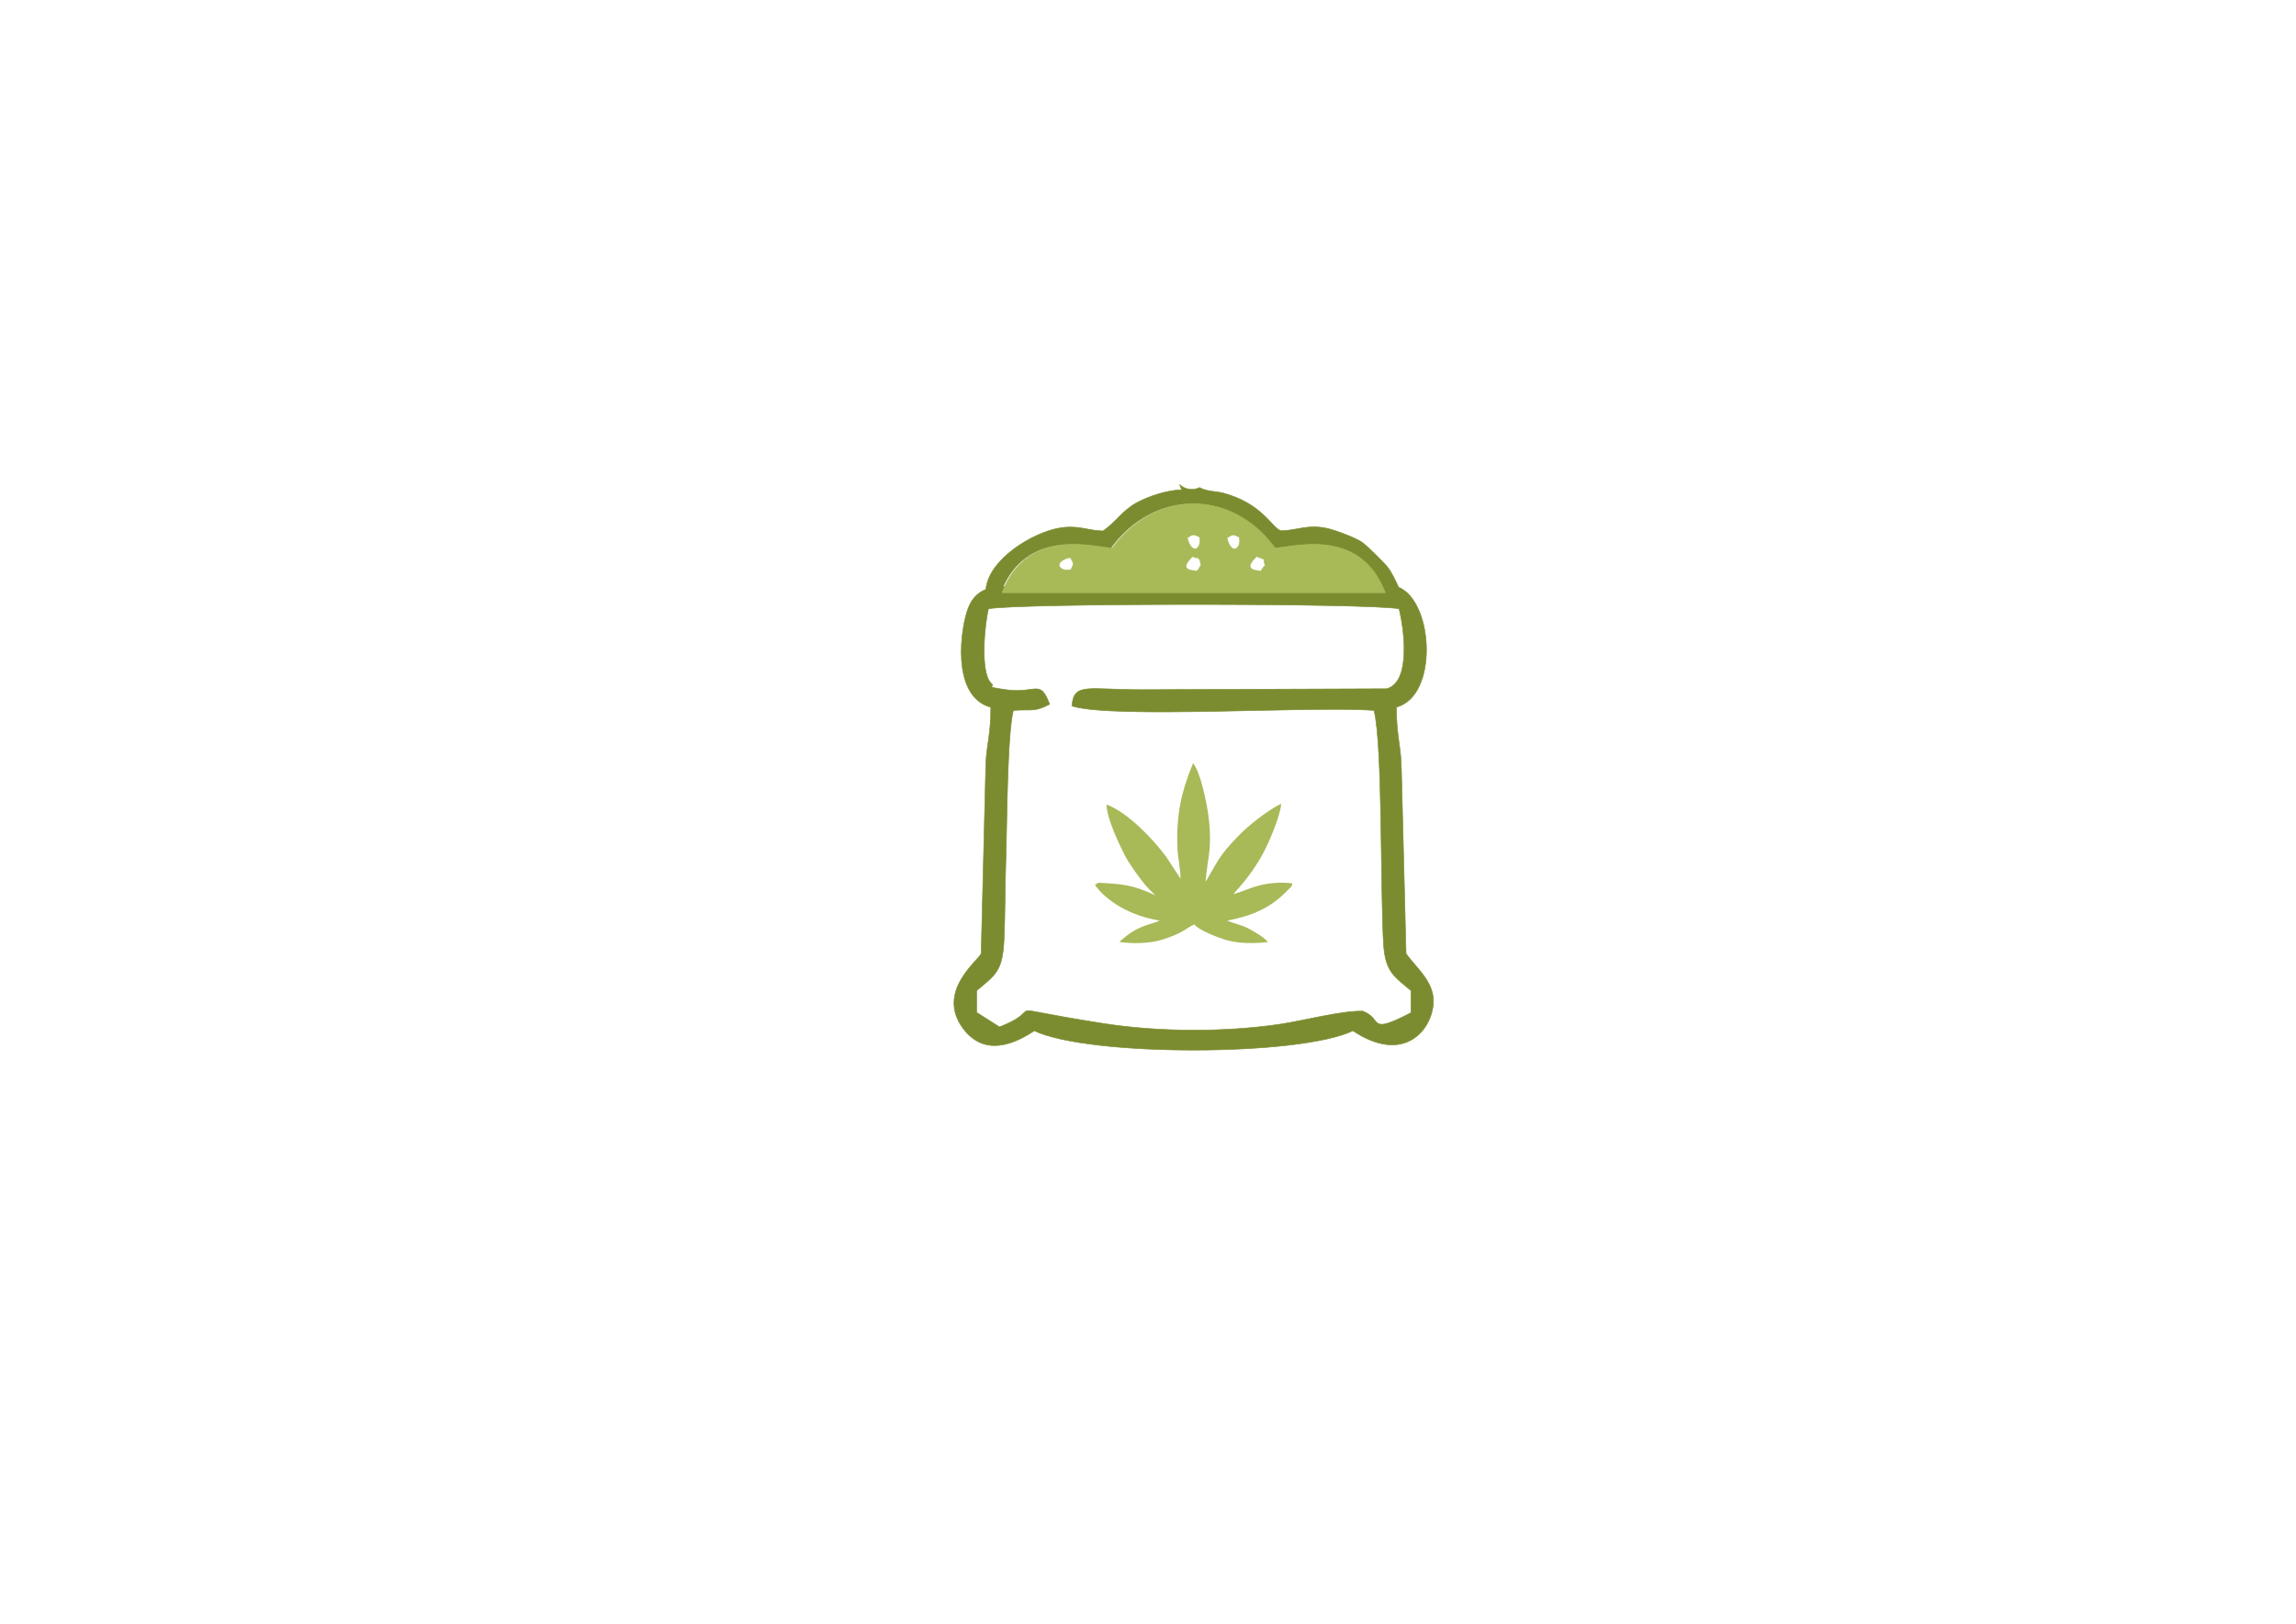
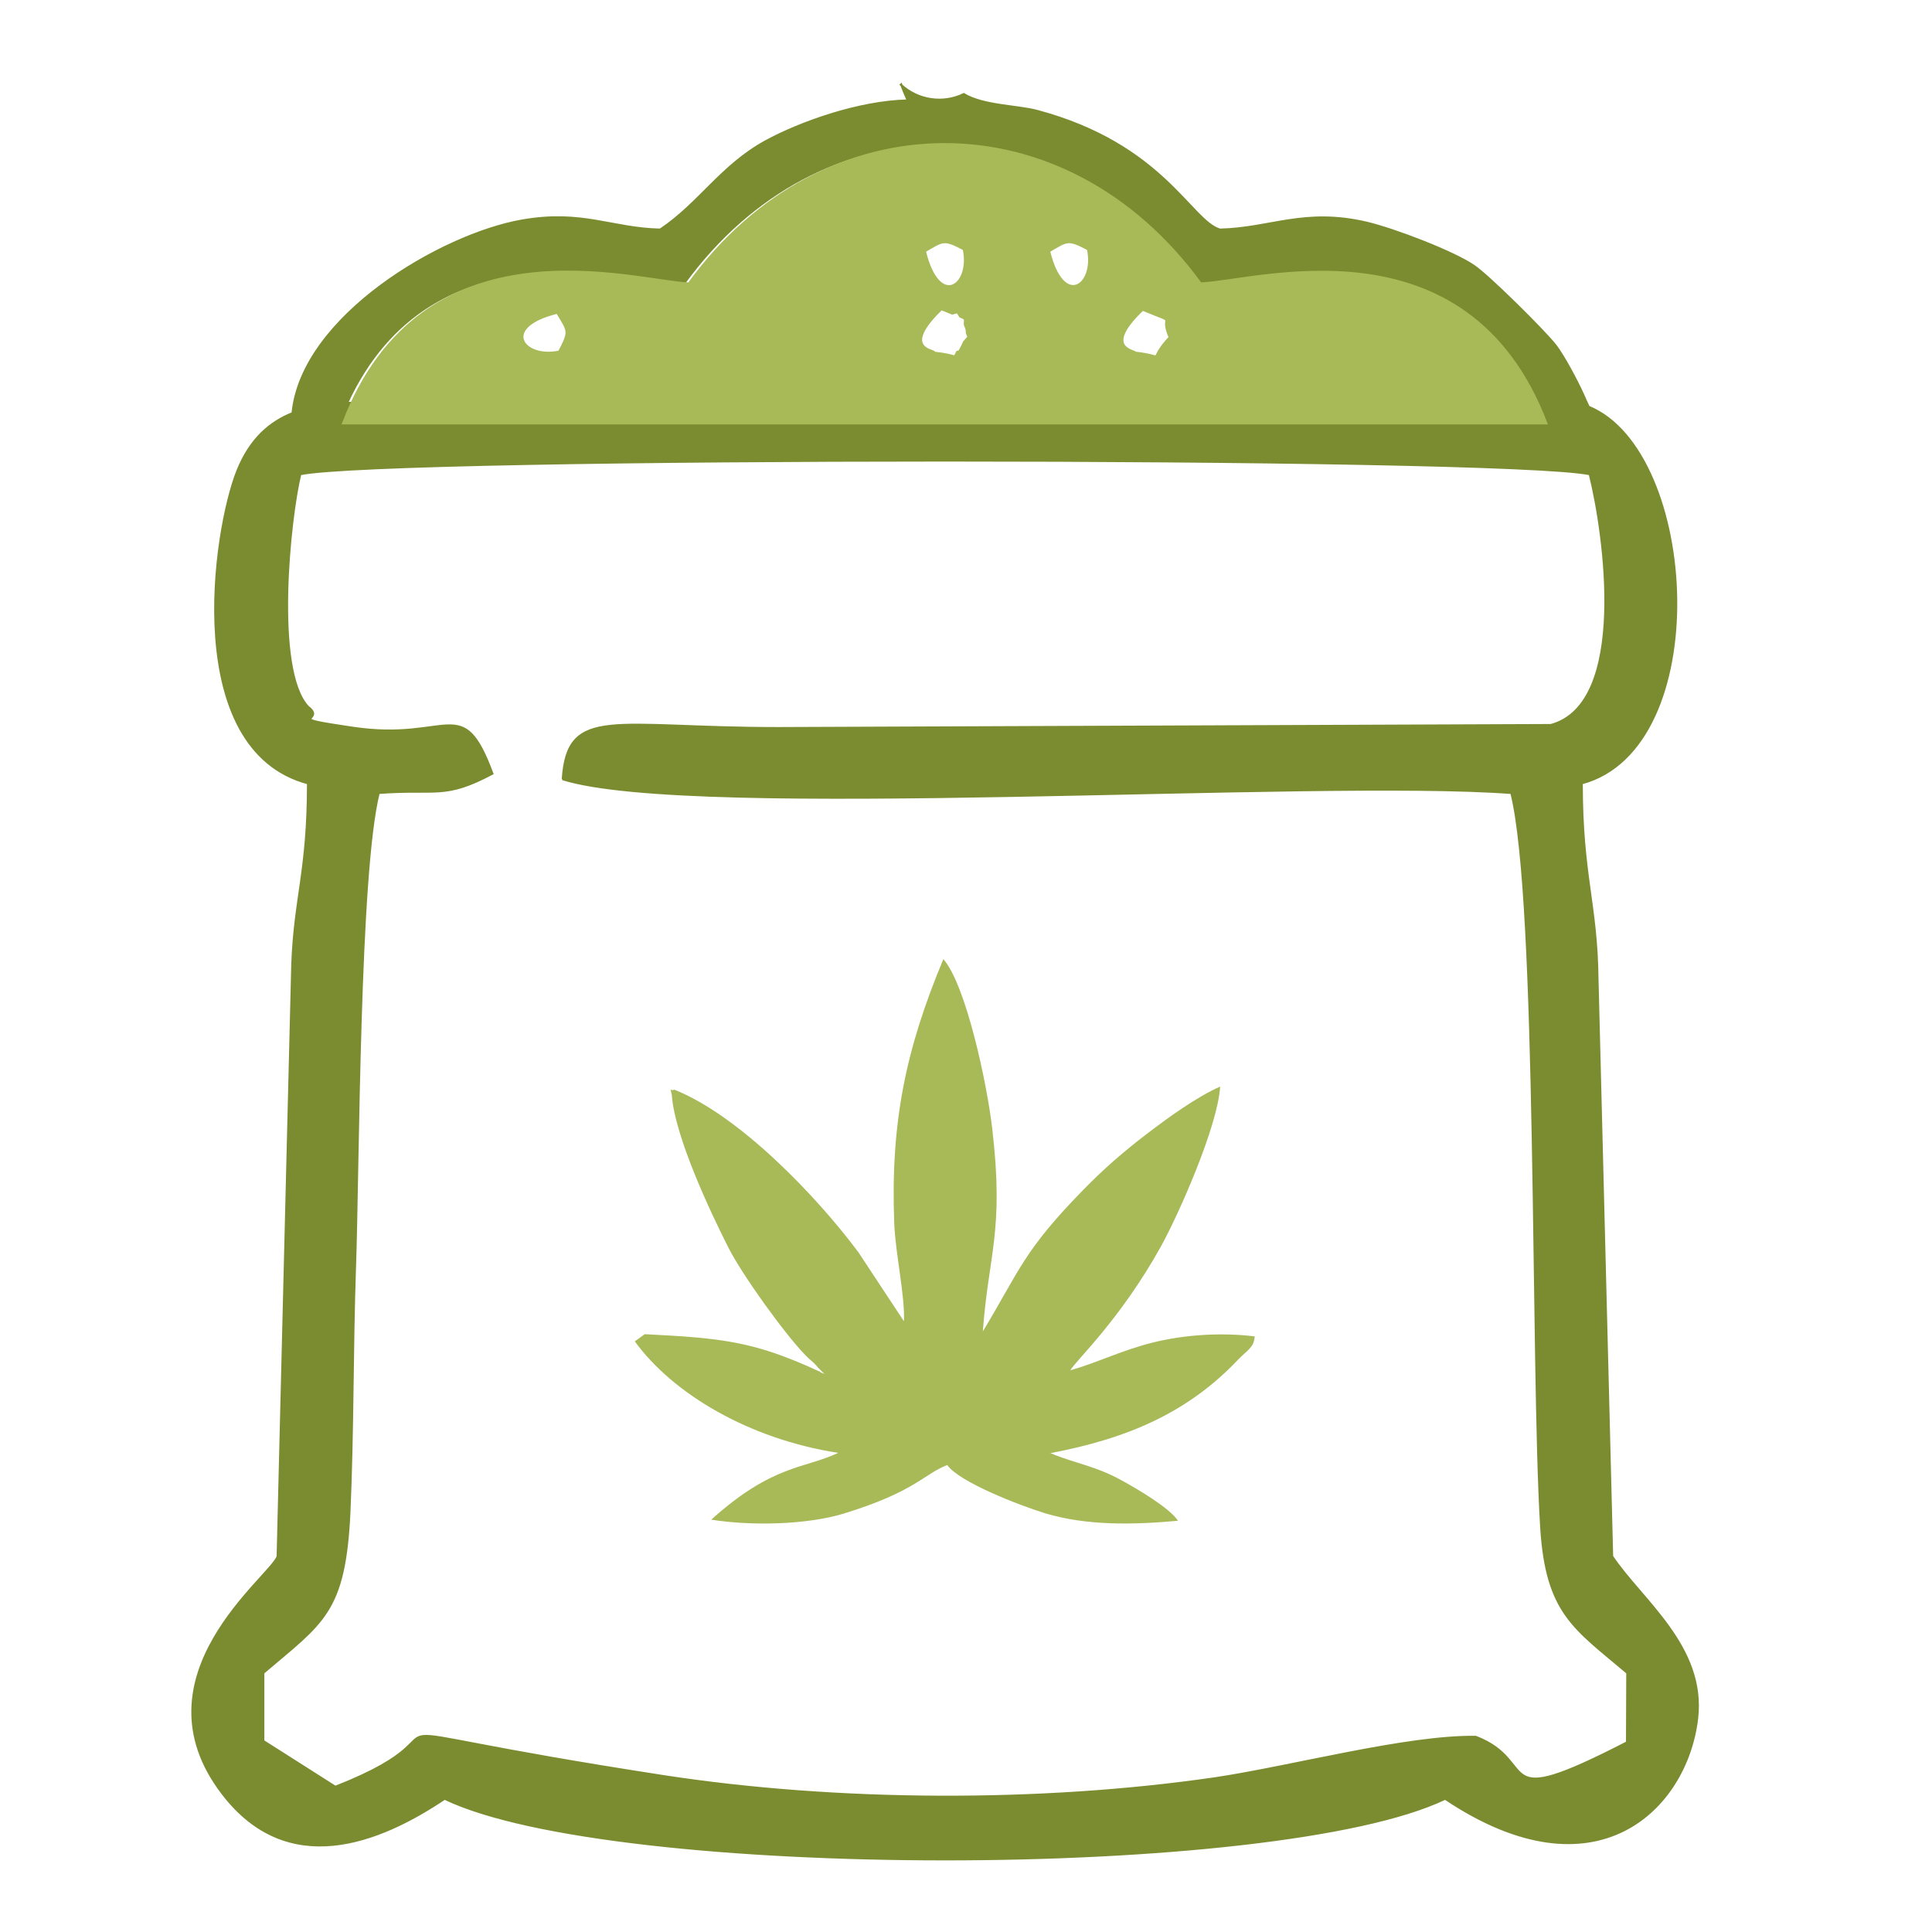
- <svg xmlns="http://www.w3.org/2000/svg" xml:space="preserve" width="297mm" height="210mm" version="1.1" style="shape-rendering:geometricPrecision; text-rendering:geometricPrecision; image-rendering:optimizeQuality; fill-rule:evenodd; clip-rule:evenodd" viewBox="0 0 29700 21000">
+ <svg xmlns="http://www.w3.org/2000/svg" xml:space="preserve" width="70mm" height="70mm" version="1.1" style="shape-rendering:geometricPrecision; text-rendering:geometricPrecision; image-rendering:optimizeQuality; fill-rule:evenodd; clip-rule:evenodd" viewBox="0 0 7000 7000">
  <defs>
    <style type="text/css">
   
    .str0 {stroke:#7B8C30;stroke-width:7.62}
    .str1 {stroke:#A8B958;stroke-width:7.62}
    .fil0 {fill:#7B8C30}
    .fil1 {fill:#A8B958}
   
  </style>
  </defs>
  <g id="Capa_x0020_1">
-     <path class="fil0 str0" d="M13865 9131c543,169 3089,-4 3909,57 113,447 81,2347 123,3023 22,357 137,418 355,601l-1 287c-572,294 -352,80 -624,-22 -284,-5 -761,124 -1073,170 -717,105 -1560,102 -2276,-9 -1509,-234 -675,-221 -1349,44l-296 -188 0 -281c245,-209 336,-248 355,-663 15,-335 11,-669 23,-1003 15,-428 15,-1633 97,-1959 239,-18 270,26 469,-80 -125,-337 -176,-129 -574,-189 -301,-45 -105,-26 -186,-86 -143,-151 -76,-780 -31,-959 359,-75 4953,-75 5312,0 61,243 162,947 -160,1034l-3183 12c-680,0 -868,-95 -888,210zm1395 -2862c8,22 17,44 28,66 -202,4 -444,90 -586,168 -185,101 -272,255 -434,364 -201,-4 -320,-81 -569,-37 -333,58 -908,396 -946,793 -94,37 -174,107 -226,235 -101,251 -231,1150 290,1289 0,364 -55,469 -65,747l-60 2438c-25,82 -597,494 -228,977 270,353 646,202 915,22 695,334 3427,334 4122,0 623,417 995,39 1038,-331 34,-295 -229,-487 -351,-668l-60 -2376c-4,-315 -65,-427 -65,-810 547,-146 481,-1365 28,-1551 -6,-13 -13,-29 -23,-50 -25,-56 -79,-159 -112,-202 -42,-56 -277,-288 -336,-329 -84,-57 -328,-151 -443,-178 -258,-60 -397,24 -605,29 -121,-35 -234,-350 -752,-489 -80,-21 -221,-20 -302,-70 -84,41 -187,28 -259,-39zm-2283 1314c352,-762 1176,-501 1390,-494 557,-765 1551,-765 2108,0 217,-7 1041,-267 1392,498l-134 0c-35,13 -73,20 -112,20l-184 0c-45,0 -88,-9 -126,-25l4 6 -3665 0c-27,12 -54,20 -82,29 -100,39 -229,28 -319,-30 -87,0 -181,-7 -272,-4z" />
-     <path class="fil1 str1" d="M16366 7310c-100,108 -3,78 -141,64 -5,-10 -137,-18 30,-178 156,65 66,11 111,114zm-1008 -355c58,238 192,142 160,-8 -84,-45 -85,-36 -160,8zm39 419c101,10 77,29 95,-3l9 -2c8,-15 15,-28 19,-38 5,-6 11,-13 18,-20 -3,-6 -5,-12 -7,-17 1,-11 -2,-21 -8,-32 -2,-24 9,-22 -19,-34l-11 -19 -22 6 -45 -18c-166,160 -35,168 -30,178zm-1553 -165c44,76 54,72 8,160 -149,32 -246,-103 -8,-160zm2027 -253c75,-43 76,-52 160,-8 32,150 -103,246 -160,8zm-2909 709l4957 0c-328,-860 -1200,-584 -1424,-576 -557,-765 -1551,-765 -2108,0 -221,-7 -1095,-286 -1424,576z" />
-     <path class="fil1" d="M15271 11364l-187 -285c-173,-233 -491,-564 -759,-670 -17,10 -18,-17 -10,21 13,176 165,495 234,631 57,112 228,349 315,440 21,22 33,27 53,52l28 28c-26,-10 -9,-6 -28,-14 -263,-121 -393,-134 -712,-150l-41 30c156,215 469,402 838,459 -139,66 -270,46 -523,276 164,26 392,21 545,-26 295,-91 327,-161 426,-200 49,71 300,168 403,199 171,51 360,48 547,30 -34,-53 -163,-129 -235,-168 -111,-60 -180,-64 -290,-110 316,-60 565,-165 776,-388 34,-36 64,-47 65,-94 -139,-18 -290,-7 -418,25 -128,32 -226,81 -342,115 20,-37 205,-205 375,-514 70,-126 230,-486 242,-655 -95,40 -221,133 -300,193 -99,75 -183,149 -265,234 -246,252 -260,328 -413,582 23,-316 89,-411 39,-836 -22,-186 -108,-591 -201,-698 -154,371 -218,672 -203,1090 4,120 45,305 40,403z" />
+     <path class="fil0 str0" d="M2038 2823c477,149 2717,-4 3438,50 99,393 72,2064 108,2659 19,314 121,367 312,529l-1 252c-503,259 -310,71 -548,-20 -249,-4 -669,109 -944,150 -631,92 -1372,89 -2001,-8 -1327,-205 -594,-194 -1187,39l-261 -166 0 -247c216,-184 295,-218 312,-583 13,-294 10,-588 20,-882 13,-376 13,-1436 86,-1723 210,-16 237,23 412,-70 -110,-296 -154,-114 -505,-166 -264,-39 -93,-23 -163,-76 -125,-133 -67,-686 -28,-843 315,-66 4356,-66 4672,0 54,214 142,833 -141,909l-2799 11c-598,0 -763,-83 -781,185zm1227 -2517c7,19 15,38 24,58 -178,4 -390,80 -515,148 -162,89 -239,224 -382,320 -177,-4 -281,-71 -500,-33 -293,51 -798,348 -832,698 -83,33 -153,94 -199,207 -89,221 -203,1012 255,1134 0,320 -48,412 -57,657l-53 2144c-22,72 -525,434 -200,859 237,311 568,178 805,19 611,293 3014,293 3625,0 548,367 875,35 913,-291 30,-260 -202,-428 -308,-587l-53 -2089c-3,-277 -57,-376 -57,-712 481,-128 423,-1201 25,-1364 -5,-11 -12,-25 -20,-44 -22,-49 -70,-139 -99,-177 -37,-49 -244,-254 -296,-289 -74,-51 -288,-133 -389,-157 -227,-53 -349,21 -532,25 -106,-31 -206,-308 -662,-430 -70,-19 -195,-18 -266,-61 -74,36 -165,24 -228,-34zm-2008 1155c309,-670 1035,-441 1222,-435 490,-673 1364,-673 1854,0 191,-6 916,-235 1224,438l-118 0c-31,11 -64,17 -99,17l-162 0c-39,0 -77,-8 -111,-22l4 5 -3223 0c-23,11 -48,17 -72,25 -88,35 -201,25 -280,-26 -76,0 -159,-6 -240,-3z" />
+     <path class="fil1 str1" d="M4238 1222c-88,95 -2,69 -124,56 -4,-9 -120,-16 26,-156 137,57 58,10 98,100zm-887 -312c51,210 169,125 141,-7 -74,-39 -75,-31 -141,7zm34 368c89,9 68,25 83,-3l8 -2c7,-13 13,-24 17,-34 4,-5 10,-11 16,-18 -2,-5 -4,-10 -6,-15 1,-10 -2,-18 -7,-29 -2,-21 8,-20 -17,-30l-10 -16 -19 5 -39 -16c-146,141 -31,148 -26,156zm-1366 -145c39,67 48,64 7,141 -131,28 -216,-90 -7,-141zm1782 -223c66,-38 67,-46 141,-7 28,132 -90,216 -141,7zm-2558 624l4360 0c-289,-757 -1056,-513 -1253,-507 -490,-673 -1365,-673 -1854,0 -194,-6 -963,-252 -1253,507z" />
+     <path class="fil1" d="M3275 4787l-165 -250c-152,-204 -432,-496 -667,-589 -15,8 -16,-15 -9,19 11,154 145,435 206,555 50,98 200,307 277,387 18,19 29,24 46,45l24 24c-23,-9 -8,-5 -25,-12 -231,-106 -346,-118 -626,-132l-36 26c137,189 413,354 737,404 -122,58 -237,41 -460,242 144,23 345,19 480,-22 260,-80 288,-142 375,-176 43,62 264,147 355,175 150,45 317,42 481,27 -30,-46 -143,-113 -207,-148 -98,-53 -159,-57 -255,-97 278,-53 497,-145 682,-341 30,-31 56,-42 58,-82 -122,-15 -255,-6 -368,22 -113,28 -199,72 -300,101 17,-33 180,-181 330,-452 61,-111 203,-428 213,-576 -84,36 -195,117 -264,170 -87,66 -161,131 -233,205 -216,221 -228,288 -363,512 20,-278 78,-362 34,-735 -19,-164 -95,-520 -177,-614 -136,326 -192,591 -178,958 4,106 40,268 35,354z" />
  </g>
</svg>
